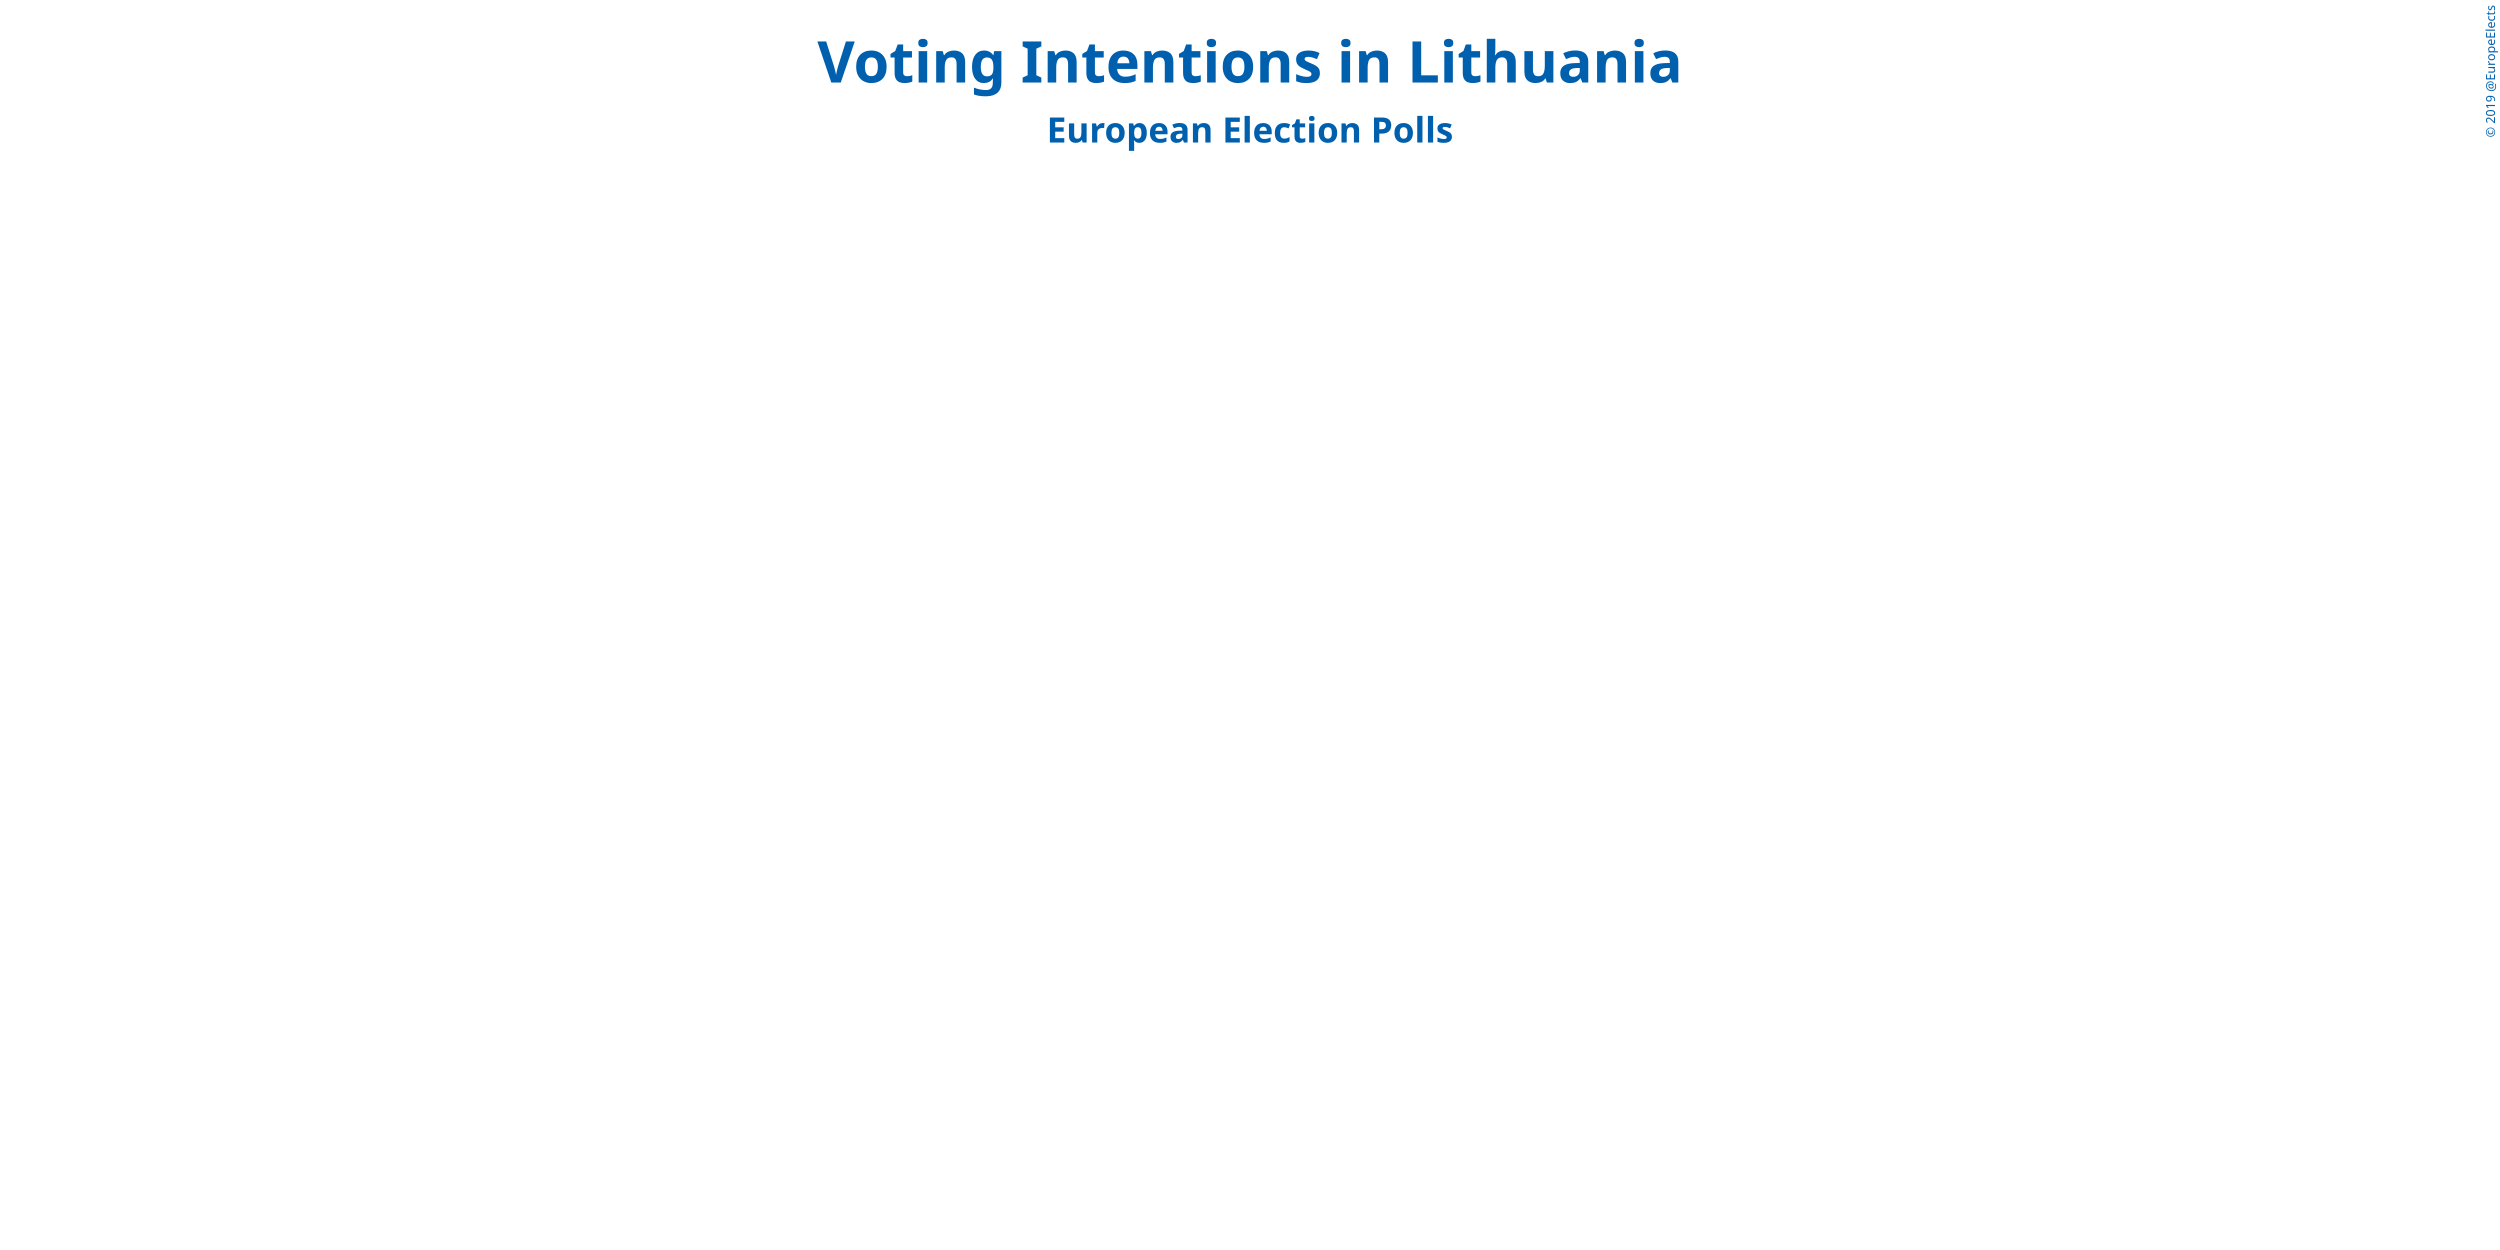
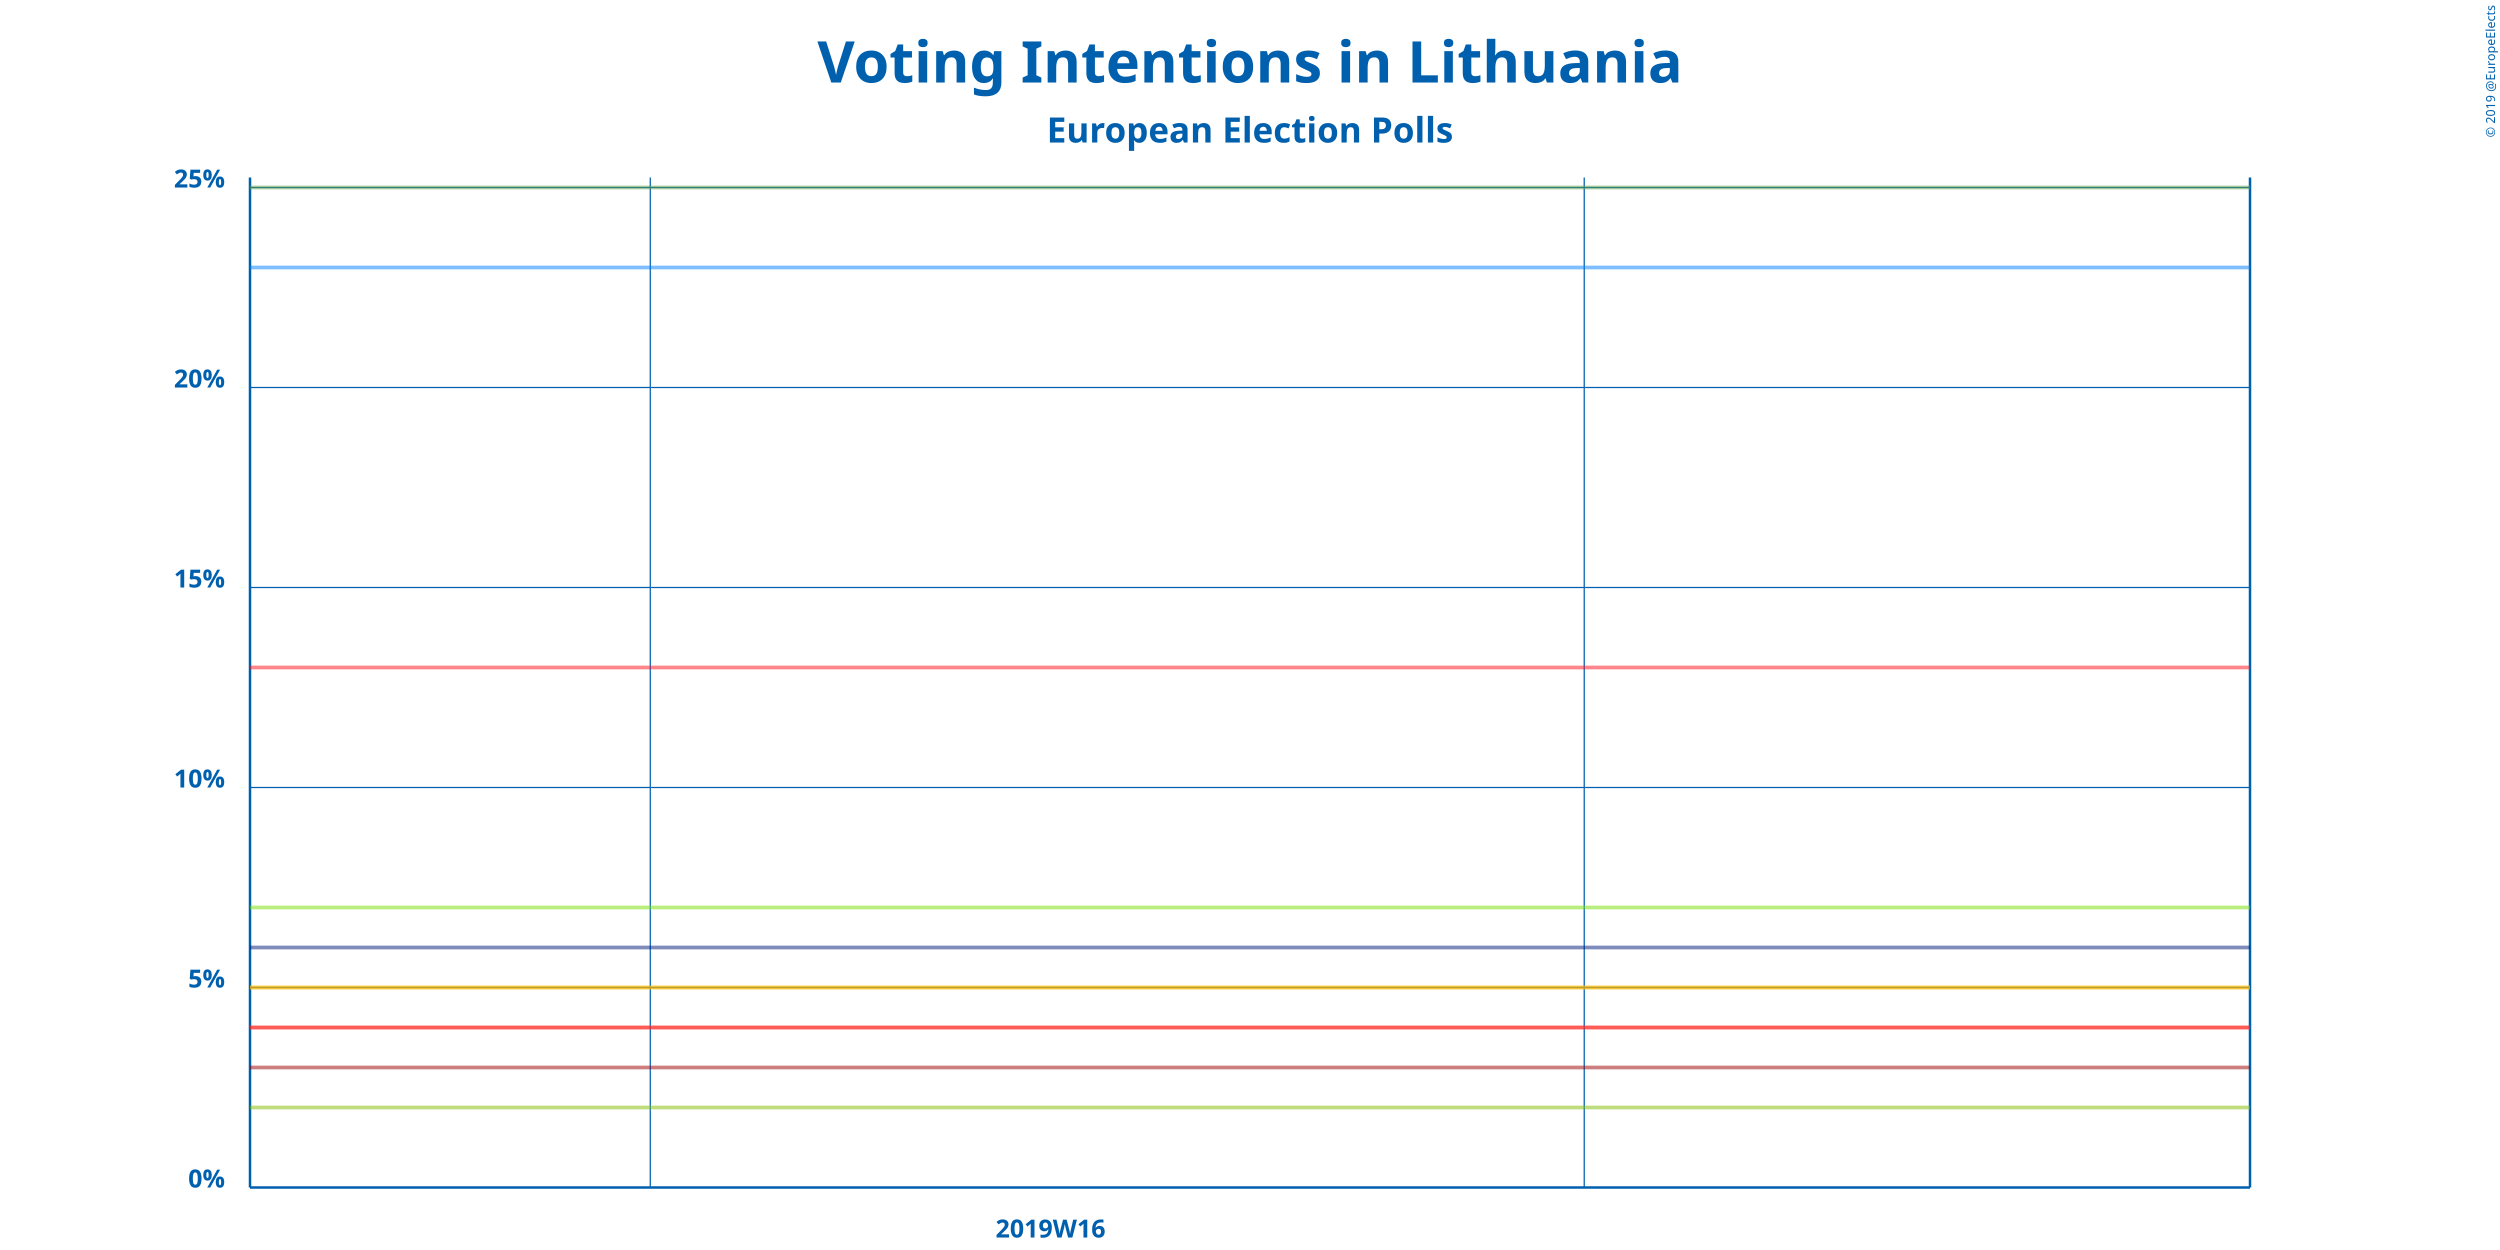
<svg HEIGHT="1000" WIDTH="2000">
  <rect fill="#FFFFFF" height="1000" stroke="none" width="2000" x="0" y="0" />
  <text fill="#0060AE" font-family="'Advent Pro'" font-size="46px" font-style="normal" font-weight="bold" text-align="center" text-anchor="middle" x="1000" y="66">Voting Intentions in Lithuania</text>
  <text fill="#0060AE" font-family="'Advent Pro'" font-size="28px" font-style="normal" font-weight="bold" text-align="center" text-anchor="middle" x="1000" y="114">European Election Polls</text>
  <text fill="#0060AE" font-family="'Advent Pro'" font-size="10px" font-style="normal" font-weight="normal" text-align="center" text-anchor="end" transform="rotate(270)" x="-4" y="1996">© 2019 @EuropeElects</text>
+   <g>
+     <g>
+       <line stroke="#0060AE" stroke-width="2" x1="200.0" x2="1800.0" y1="950.0" y2="950.0" />
+       <text fill="#0060AE" font-family="'Advent Pro'" font-size="20px" font-style="normal" font-weight="bold" text-align="center" text-anchor="end" x="180.0" y="950.0">0%</text>
+       <line stroke="#0060AE" stroke-width="2" x1="200.0" x2="200.0" y1="950.0" y2="142.0" />
+       <line stroke="#0060AE" stroke-width="2" x1="1800.0" x2="1800.0" y1="950.0" y2="142.0" />
+       <line stroke="#0060AE" stroke-width="1" x1="520.213" x2="520.213" y1="950.0" y2="142.0" />
+       <text fill="#0060AE" font-family="'Advent Pro'" font-size="20px" font-style="normal" font-weight="bold" text-align="center" text-anchor="middle" x="840.427" y="990.0">2019W16</text>
+       <line stroke="#0060AE" stroke-width="1" x1="1267.378" x2="1267.378" y1="950.0" y2="142.0" />
+       <line stroke="#0060AE" stroke-width="1" x1="200.0" x2="1800.0" y1="790.0" y2="790.0" />
+       <text fill="#0060AE" font-family="'Advent Pro'" font-size="20px" font-style="normal" font-weight="bold" text-align="center" text-anchor="end" x="180.0" y="790.0">5%</text>
+       <line stroke="#0060AE" stroke-width="1" x1="200.0" x2="1800.0" y1="630.0" y2="630.0" />
+       <text fill="#0060AE" font-family="'Advent Pro'" font-size="20px" font-style="normal" font-weight="bold" text-align="center" text-anchor="end" x="180.0" y="630.0">10%</text>
+       <line stroke="#0060AE" stroke-width="1" x1="200.0" x2="1800.0" y1="470.0" y2="470.0" />
+       <text fill="#0060AE" font-family="'Advent Pro'" font-size="20px" font-style="normal" font-weight="bold" text-align="center" text-anchor="end" x="180.0" y="470.0">15%</text>
+       <line stroke="#0060AE" stroke-width="1" x1="200.0" x2="1800.0" y1="310.0" y2="310.0" />
+       <text fill="#0060AE" font-family="'Advent Pro'" font-size="20px" font-style="normal" font-weight="bold" text-align="center" text-anchor="end" x="180.0" y="310.0">20%</text>
+       <line stroke="#0060AE" stroke-width="1" x1="200.0" x2="1800.0" y1="150.0" y2="150.0" />
+       <text fill="#0060AE" font-family="'Advent Pro'" font-size="20px" font-style="normal" font-weight="bold" text-align="center" text-anchor="end" x="180.0" y="150.0">25%</text>
+     </g>
+     <g>
+       <line stroke="#0080FF" stroke-opacity="0.5" stroke-width="3" x1="200.0" x2="1800.0" y1="214.0" y2="214.0" />
+       <line stroke="#61A347" stroke-opacity="0.5" stroke-width="3" x1="200.0" x2="1800.0" y1="150.0" y2="150.0" />
+       <line stroke="#FFF500" stroke-opacity="0.5" stroke-width="3" x1="200.0" x2="1800.0" y1="790.0" y2="790.0" />
+       <line stroke="#FF101A" stroke-opacity="0.5" stroke-width="3" x1="200.0" x2="1800.0" y1="534.0" y2="534.0" />
+       <line stroke="#F29402" stroke-opacity="0.5" stroke-width="3" x1="200.0" x2="1800.0" y1="790.0" y2="790.0" />
+       <line stroke="#FF7462" stroke-opacity="0.5" stroke-width="3" x1="200.0" x2="1800.0" y1="822.0" y2="822.0" />
+       <line stroke="#74DF00" stroke-opacity="0.5" stroke-width="3" x1="200.0" x2="1800.0" y1="726.0" y2="726.0" />
+       <line stroke="#001978" stroke-opacity="0.5" stroke-width="3" x1="200.0" x2="1800.0" y1="758.0" y2="758.0" />
+       <line stroke="#80BD00" stroke-opacity="0.5" stroke-width="3" x1="200.0" x2="1800.0" y1="886.0" y2="886.0" />
+       <line stroke="#9C0000" stroke-opacity="0.5" stroke-width="3" x1="200.0" x2="1800.0" y1="854.0" y2="854.0" />
+       <line stroke="#FF0000" stroke-opacity="0.5" stroke-width="3" x1="200.0" x2="1800.0" y1="822.0" y2="822.0" />
+     </g>
+     <g />
+   </g>
</svg>
